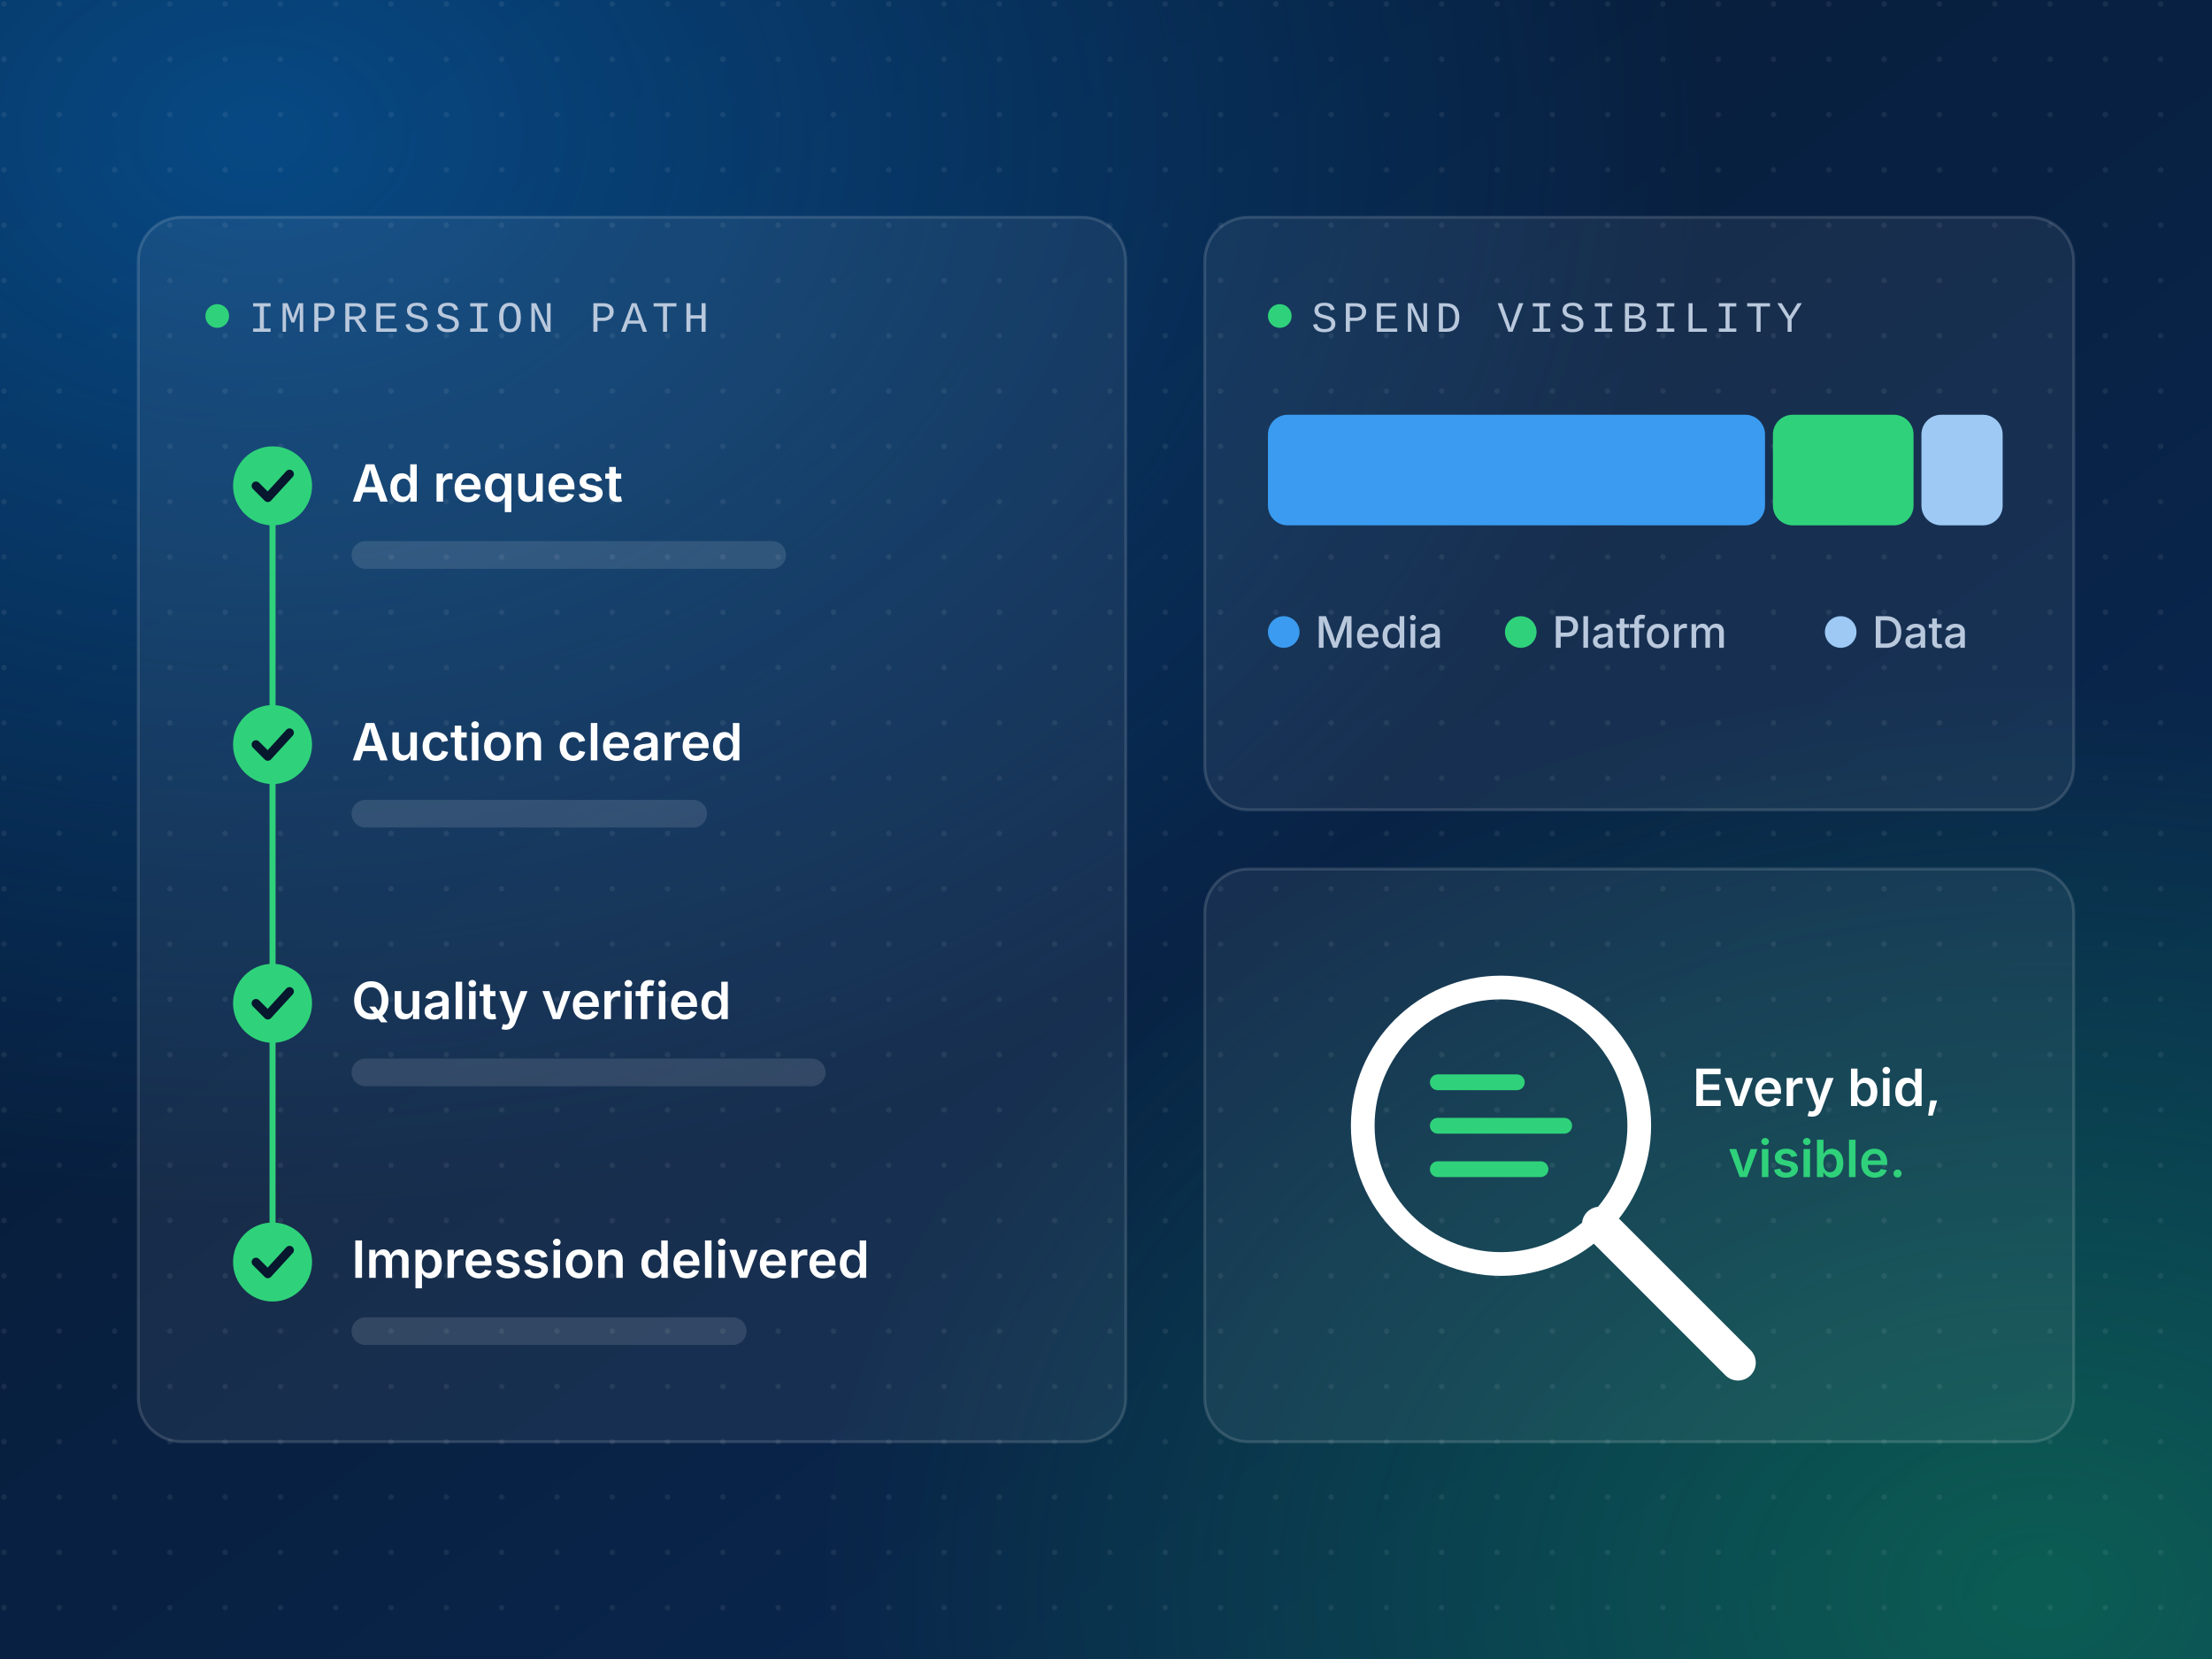
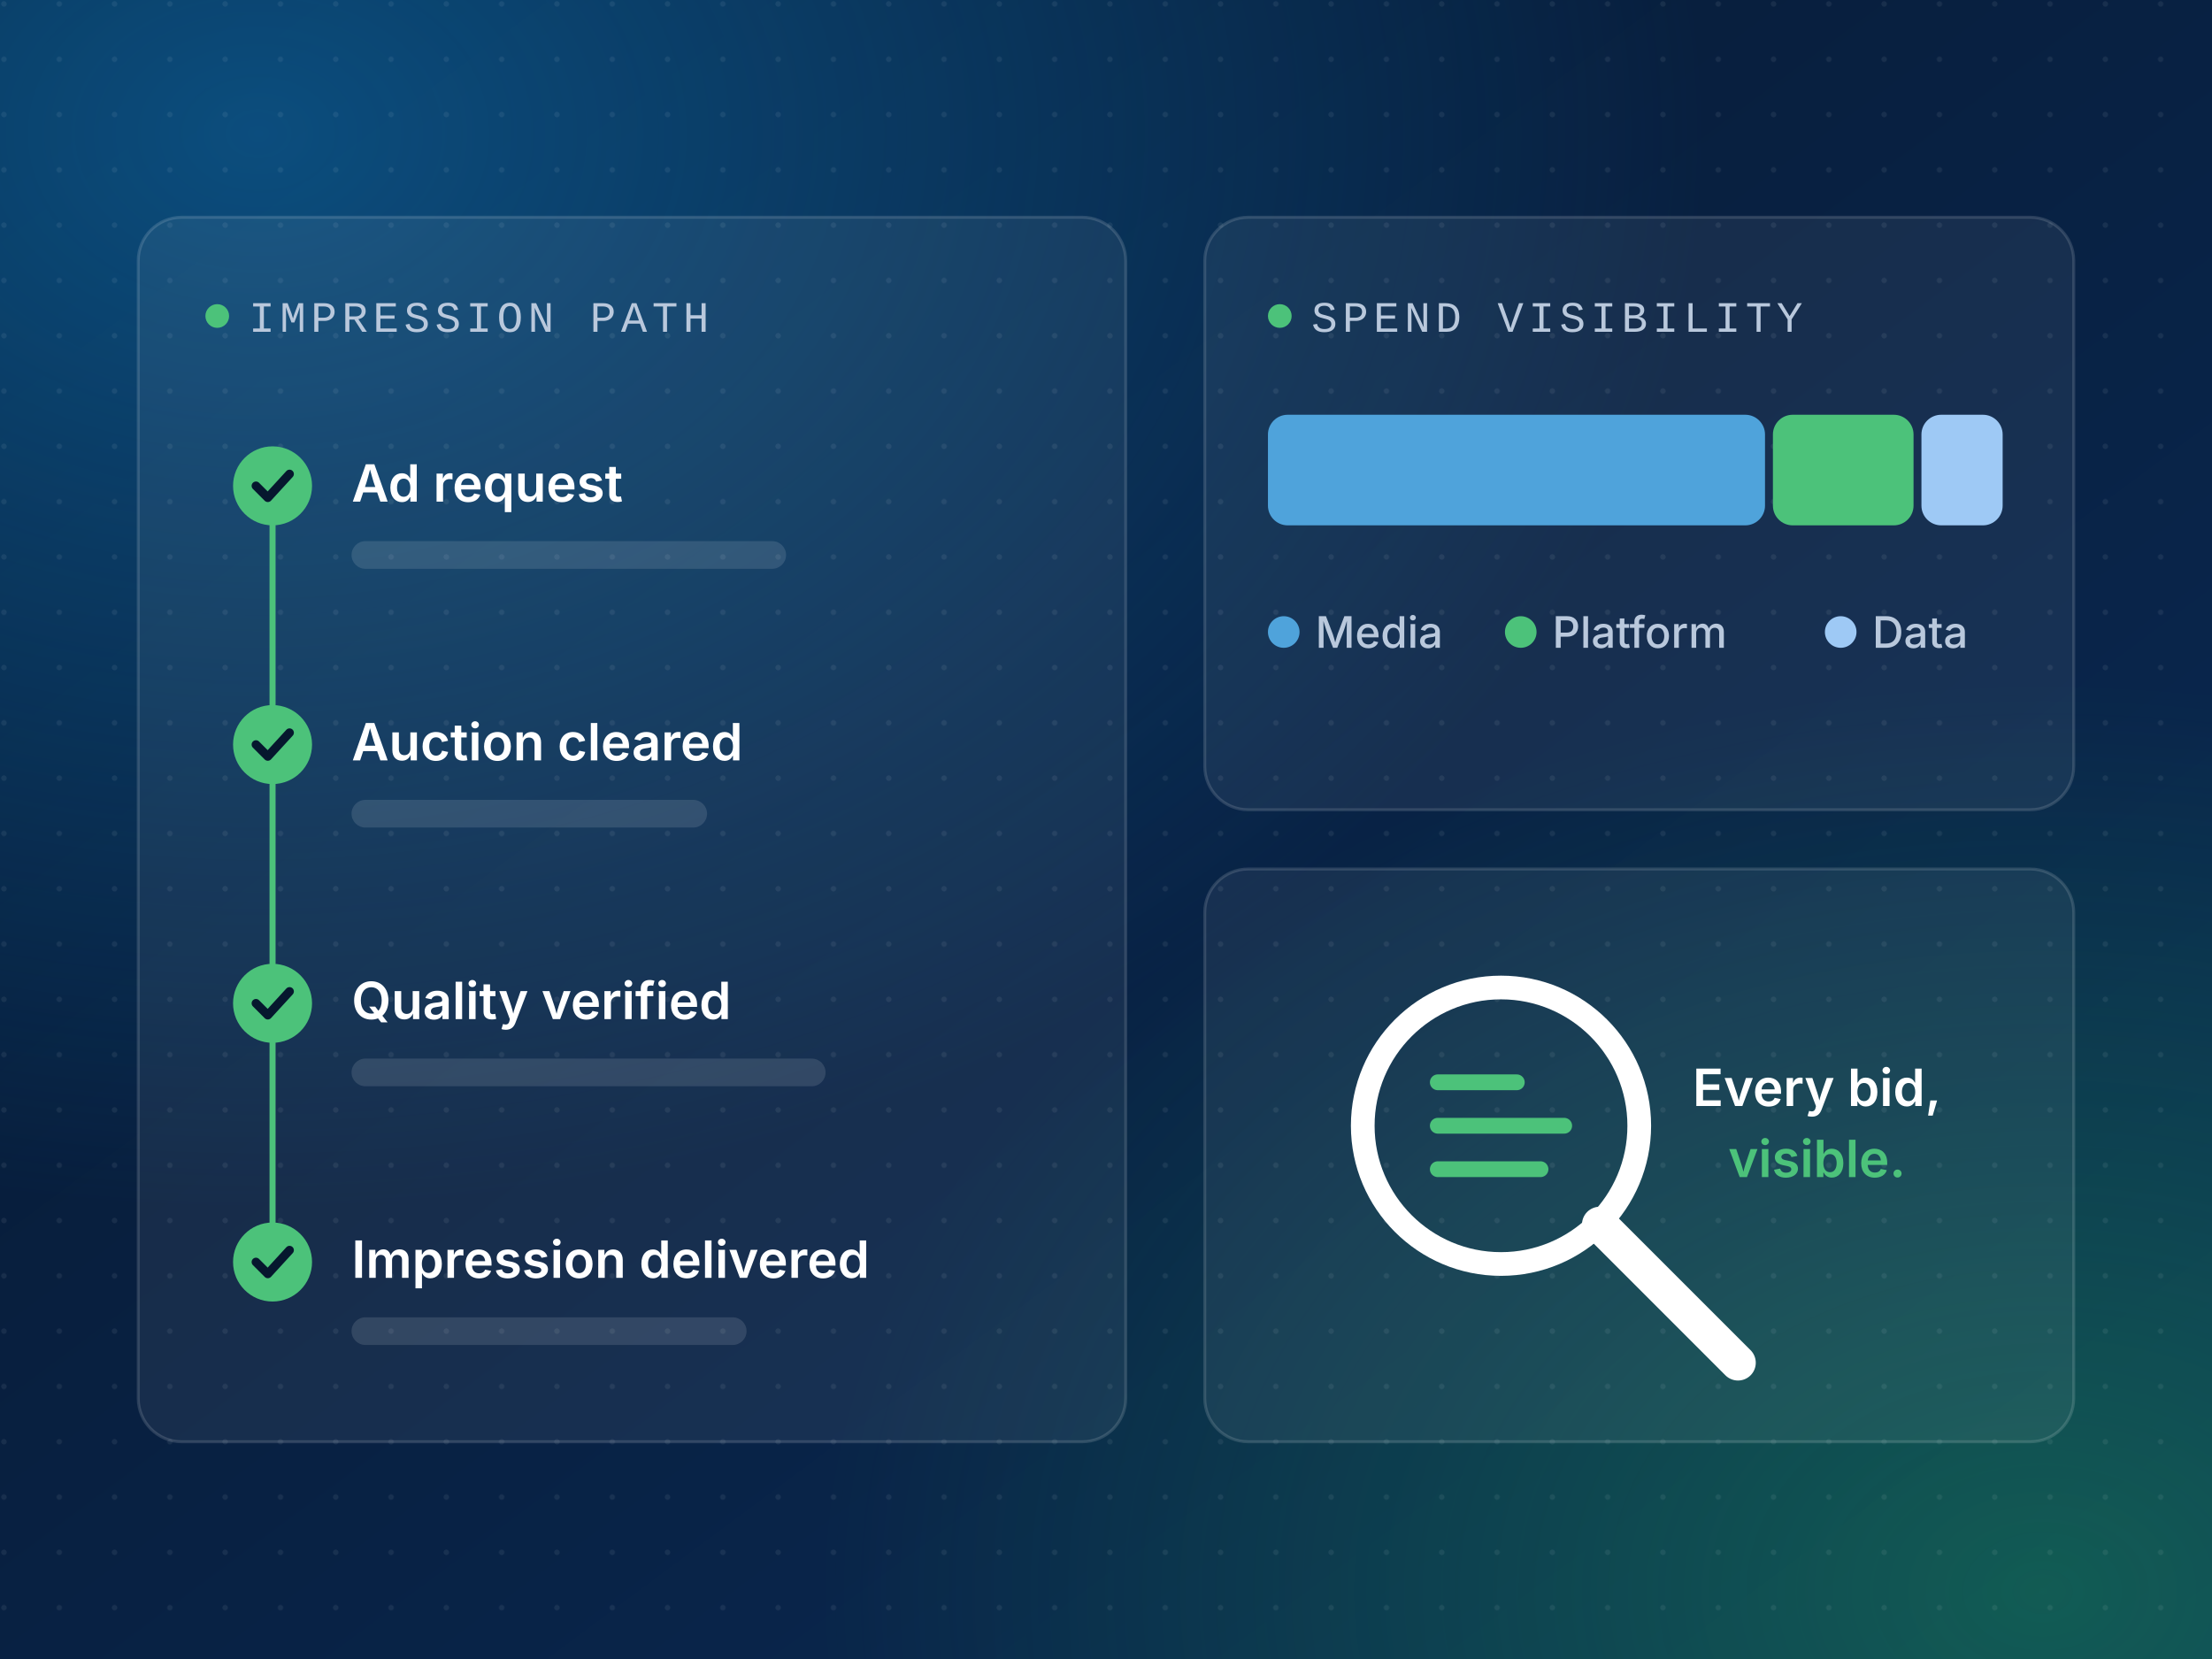
<svg xmlns="http://www.w3.org/2000/svg" viewBox="0 0 1120 840" width="1120" height="840">
  <defs>
    <linearGradient id="bg" x1="0" y1="0" x2="1" y2="1">
      <stop offset="0" stop-color="#06172e" />
      <stop offset="1" stop-color="#0a2b57" />
    </linearGradient>
    <radialGradient id="gb" cx="12%" cy="8%" r="65%">
-       <stop offset="0" stop-color="#0870c7" stop-opacity=".55" />
-       <stop offset="1" stop-color="#0870c7" stop-opacity="0" />
+       <stop offset="0" stop-color="#1078bb" stop-opacity=".55" />
+       <stop offset="1" stop-color="#1078bb" stop-opacity="0" />
    </radialGradient>
    <radialGradient id="gg" cx="92%" cy="96%" r="55%">
-       <stop offset="0" stop-color="#0eb151" stop-opacity=".38" />
-       <stop offset="1" stop-color="#0eb151" stop-opacity="0" />
+       <stop offset="0" stop-color="#1fad53" stop-opacity=".38" />
+       <stop offset="1" stop-color="#1fad53" stop-opacity="0" />
    </radialGradient>
    <pattern id="dots" width="28" height="28" patternUnits="userSpaceOnUse">
      <circle cx="2" cy="2" r="1.4" fill="#fff" fill-opacity=".07" />
    </pattern>
    <linearGradient id="brand" x1="0" y1="0" x2="1" y2="1">
-       <stop offset="0" stop-color="#0870c7" />
-       <stop offset="1" stop-color="#0eb151" />
+       <stop offset="0" stop-color="#1078bb" />
+       <stop offset="1" stop-color="#1fad53" />
    </linearGradient>
    <linearGradient id="area" x1="0" y1="0" x2="0" y2="1">
-       <stop offset="0" stop-color="#2fd27a" stop-opacity=".45" />
-       <stop offset="1" stop-color="#2fd27a" stop-opacity="0" />
+       <stop offset="0" stop-color="#4cc27a" stop-opacity=".45" />
+       <stop offset="1" stop-color="#4cc27a" stop-opacity="0" />
    </linearGradient>
  </defs>
  <style>
.flow{stroke-dasharray:8 12;animation:flow 1.4s linear infinite}
@keyframes flow{to{stroke-dashoffset:-40}}
.pulse{transform-box:fill-box;transform-origin:center;animation:pulse 2.6s ease-out infinite}
@keyframes pulse{0%{transform:scale(.7);opacity:.7}100%{transform:scale(2.3);opacity:0}}
.trace{stroke-dasharray:394;animation:trace 5s ease-in-out infinite}@keyframes trace{from{stroke-dashoffset:394}60%{stroke-dashoffset:0}to{stroke-dashoffset:0}}
@media (prefers-reduced-motion:reduce){*{animation:none!important}}
</style>
  <rect width="1120" height="840" fill="url(#bg)" />
  <rect width="1120" height="840" fill="url(#gb)" />
  <rect width="1120" height="840" fill="url(#gg)" />
  <rect width="1120" height="840" fill="url(#dots)" />
  <rect x="70" y="110" width="500" height="620" rx="22" fill="#fff" fill-opacity="0.06" stroke="#fff" stroke-opacity=".14" stroke-width="1.5" />
-   <circle cx="110" cy="160" r="6" fill="#2fd27a" />
+   <circle cx="110" cy="160" r="6" fill="#4cc27a" />
  <text x="126" y="168" font-size="22" font-weight="500" fill="#b9c8dc" fill-opacity="1" text-anchor="start" letter-spacing="2.5" font-family="'JetBrains Mono', Consolas, 'Courier New', monospace">IMPRESSION PATH</text>
  <path d="M138 246 V 640" stroke="#fff" stroke-opacity=".15" stroke-width="3" />
-   <path d="M138 246 V 640" stroke="#2fd27a" stroke-width="3" class="trace" />
-   <circle cx="138" cy="246" r="20" fill="#2fd27a" />
+   <path d="M138 246 V 640" stroke="#4cc27a" stroke-width="3" class="trace" />
+   <circle cx="138" cy="246" r="20" fill="#4cc27a" />
  <path d="M129.6 246l6 6 11-12" fill="none" stroke="#06172e" stroke-width="4.4" stroke-linecap="round" stroke-linejoin="round" />
  <text x="178" y="254" font-size="26" font-weight="600" fill="#fff" fill-opacity="1" text-anchor="start" letter-spacing="0" font-family="Inter, 'Segoe UI', Roboto, Arial, sans-serif">Ad request</text>
  <rect x="178" y="274" width="220" height="14" rx="7" fill="#fff" fill-opacity=".12" />
-   <circle cx="138" cy="377" r="20" fill="#2fd27a" />
+   <circle cx="138" cy="377" r="20" fill="#4cc27a" />
  <path d="M129.6 377l6 6 11-12" fill="none" stroke="#06172e" stroke-width="4.4" stroke-linecap="round" stroke-linejoin="round" />
  <text x="178" y="385" font-size="26" font-weight="600" fill="#fff" fill-opacity="1" text-anchor="start" letter-spacing="0" font-family="Inter, 'Segoe UI', Roboto, Arial, sans-serif">Auction cleared</text>
  <rect x="178" y="405" width="180" height="14" rx="7" fill="#fff" fill-opacity=".12" />
-   <circle cx="138" cy="508" r="20" fill="#2fd27a" />
+   <circle cx="138" cy="508" r="20" fill="#4cc27a" />
  <path d="M129.6 508l6 6 11-12" fill="none" stroke="#06172e" stroke-width="4.4" stroke-linecap="round" stroke-linejoin="round" />
  <text x="178" y="516" font-size="26" font-weight="600" fill="#fff" fill-opacity="1" text-anchor="start" letter-spacing="0" font-family="Inter, 'Segoe UI', Roboto, Arial, sans-serif">Quality verified</text>
  <rect x="178" y="536" width="240" height="14" rx="7" fill="#fff" fill-opacity=".12" />
-   <circle cx="138" cy="639" r="20" fill="#2fd27a" />
+   <circle cx="138" cy="639" r="20" fill="#4cc27a" />
  <path d="M129.6 639l6 6 11-12" fill="none" stroke="#06172e" stroke-width="4.4" stroke-linecap="round" stroke-linejoin="round" />
  <text x="178" y="647" font-size="26" font-weight="600" fill="#fff" fill-opacity="1" text-anchor="start" letter-spacing="0" font-family="Inter, 'Segoe UI', Roboto, Arial, sans-serif">Impression delivered</text>
  <rect x="178" y="667" width="200" height="14" rx="7" fill="#fff" fill-opacity=".12" />
  <rect x="610" y="110" width="440" height="300" rx="22" fill="#fff" fill-opacity="0.06" stroke="#fff" stroke-opacity=".14" stroke-width="1.5" />
-   <circle cx="648" cy="160" r="6" fill="#2fd27a" />
+   <circle cx="648" cy="160" r="6" fill="#4cc27a" />
  <text x="664" y="168" font-size="22" font-weight="500" fill="#b9c8dc" fill-opacity="1" text-anchor="start" letter-spacing="2.5" font-family="'JetBrains Mono', Consolas, 'Courier New', monospace">SPEND VISIBILITY</text>
-   <rect x="642" y="210" width="251.68" height="56" rx="10" fill="#3a9bf0" />
-   <circle cx="650" cy="320" r="8" fill="#3a9bf0" />
+   <rect x="642" y="210" width="251.68" height="56" rx="10" fill="#4fa3db" />
+   <circle cx="650" cy="320" r="8" fill="#4fa3db" />
  <text x="666" y="328" font-size="22" font-weight="500" fill="#b9c8dc" fill-opacity="1" text-anchor="start" letter-spacing="0" font-family="Inter, 'Segoe UI', Roboto, Arial, sans-serif">Media</text>
-   <rect x="897.68" y="210" width="71.2" height="56" rx="10" fill="#2fd27a" />
-   <circle cx="770" cy="320" r="8" fill="#2fd27a" />
+   <rect x="897.68" y="210" width="71.2" height="56" rx="10" fill="#4cc27a" />
+   <circle cx="770" cy="320" r="8" fill="#4cc27a" />
  <text x="786" y="328" font-size="22" font-weight="500" fill="#b9c8dc" fill-opacity="1" text-anchor="start" letter-spacing="0" font-family="Inter, 'Segoe UI', Roboto, Arial, sans-serif">Platform</text>
  <rect x="972.88" y="210" width="41.12" height="56" rx="10" fill="#9ec9f5" />
  <circle cx="932" cy="320" r="8" fill="#9ec9f5" />
  <text x="948" y="328" font-size="22" font-weight="500" fill="#b9c8dc" fill-opacity="1" text-anchor="start" letter-spacing="0" font-family="Inter, 'Segoe UI', Roboto, Arial, sans-serif">Data</text>
  <rect x="610" y="440" width="440" height="290" rx="22" fill="#fff" fill-opacity="0.06" stroke="#fff" stroke-opacity=".14" stroke-width="1.5" />
  <circle cx="760" cy="570" r="70" fill="none" stroke="#fff" stroke-width="12" />
  <path d="M810 620 L880 690" stroke="#fff" stroke-width="18" stroke-linecap="round" />
-   <path d="M728 570 h64 M728 548 h40 M728 592 h52" stroke="#2fd27a" stroke-width="8" stroke-linecap="round" />
+   <path d="M728 570 h64 M728 548 h40 M728 592 h52" stroke="#4cc27a" stroke-width="8" stroke-linecap="round" />
  <text x="920" y="560" font-size="26" font-weight="600" fill="#fff" fill-opacity="1" text-anchor="middle" letter-spacing="0" font-family="Inter, 'Segoe UI', Roboto, Arial, sans-serif">Every bid,</text>
-   <text x="920" y="596" font-size="26" font-weight="600" fill="#2fd27a" fill-opacity="1" text-anchor="middle" letter-spacing="0" font-family="Inter, 'Segoe UI', Roboto, Arial, sans-serif">visible.</text>
+   <text x="920" y="596" font-size="26" font-weight="600" fill="#4cc27a" fill-opacity="1" text-anchor="middle" letter-spacing="0" font-family="Inter, 'Segoe UI', Roboto, Arial, sans-serif">visible.</text>
</svg>
